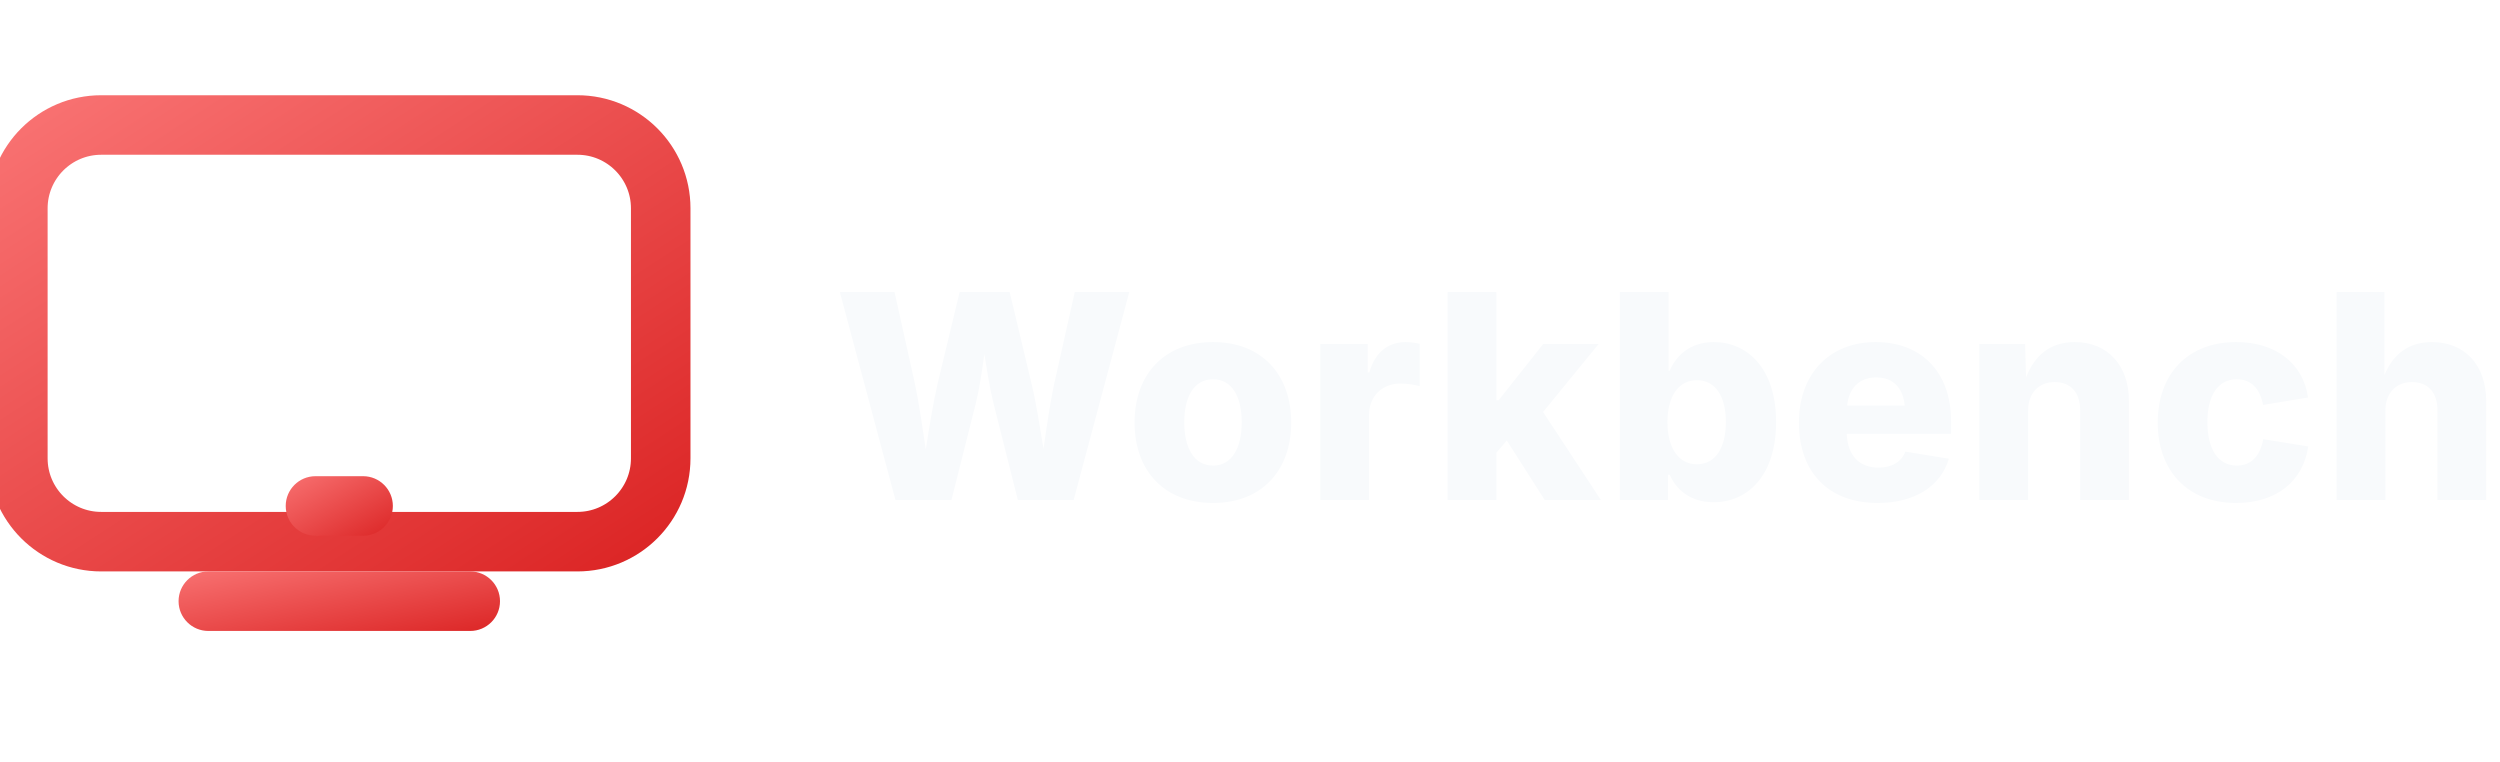
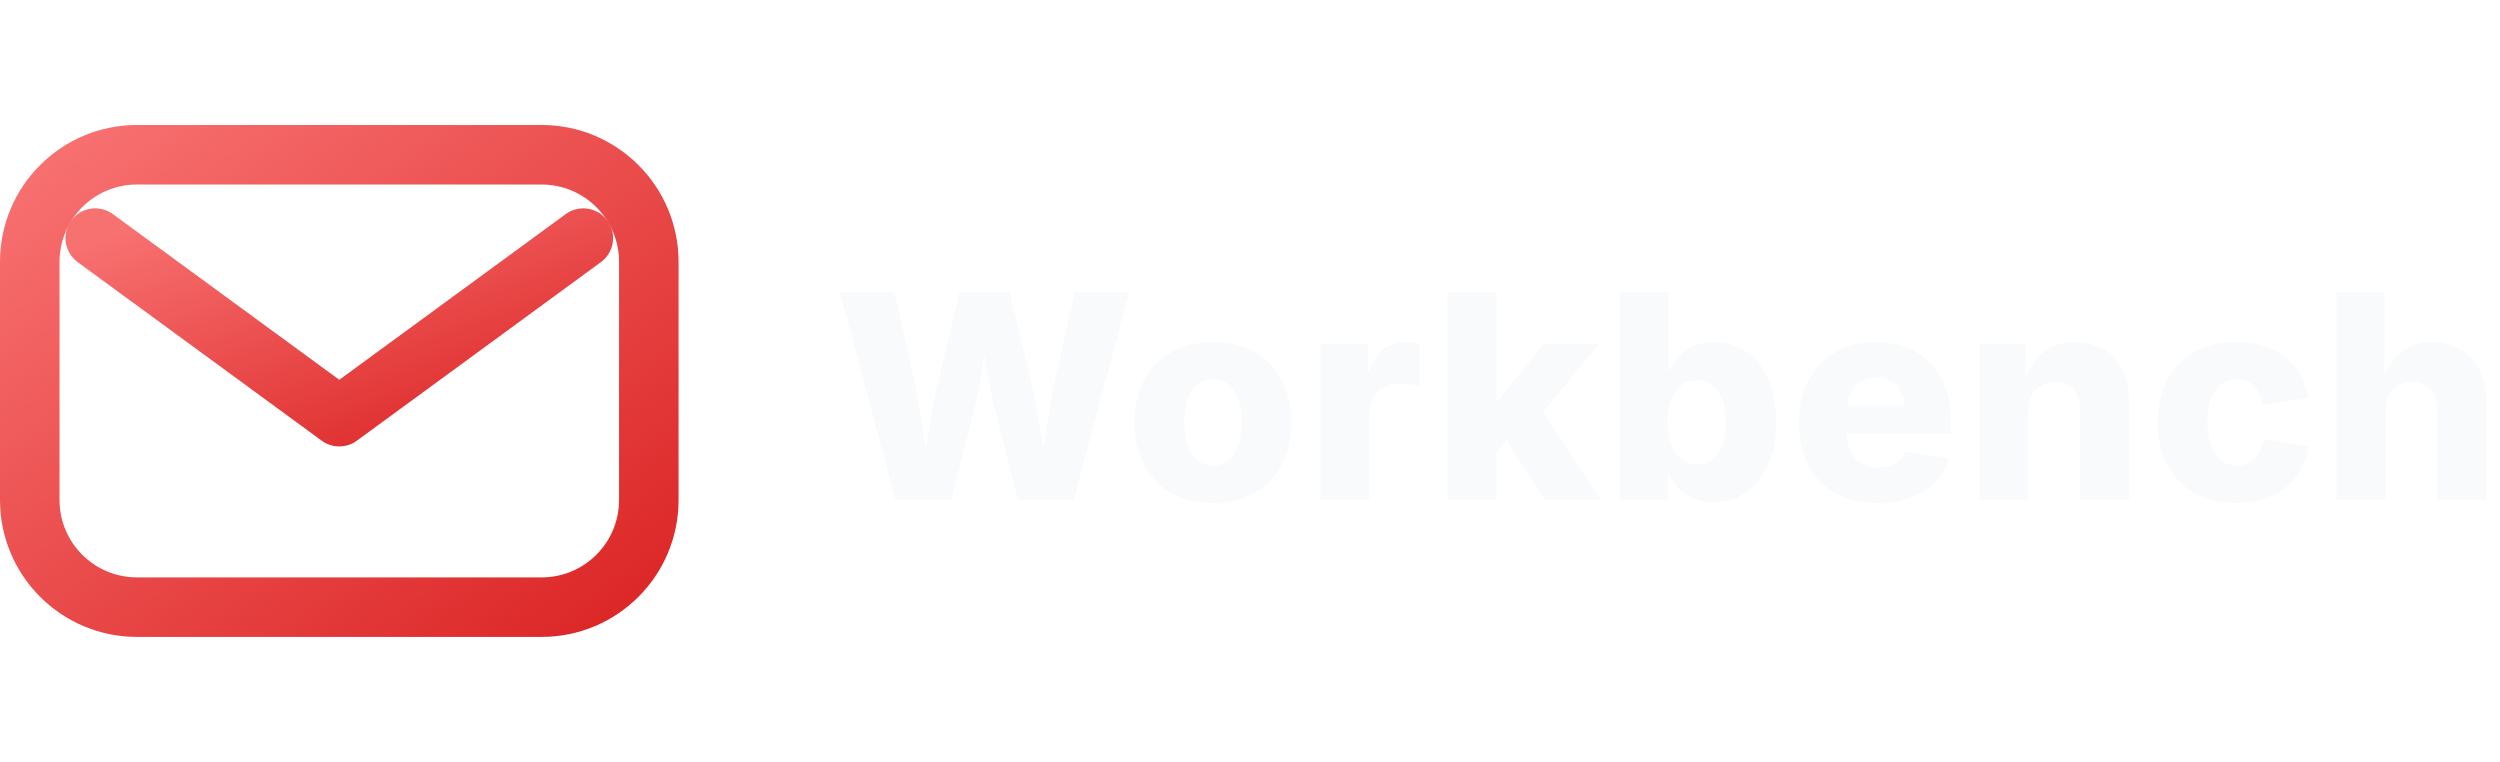
<svg xmlns="http://www.w3.org/2000/svg" width="210" height="64" viewBox="0 0 210 64" role="img" aria-labelledby="title">
  <defs>
    <linearGradient id="mark" x1="0" x2="1" y1="0" y2="1">
      <stop offset="0" stop-color="#f87171" />
      <stop offset="1" stop-color="#dc2626" />
    </linearGradient>
  </defs>
-   <rect x="1.5" y="10.5" width="54" height="35" rx="7" fill="none" stroke="url(#mark)" stroke-width="5" />
-   <rect x="15" y="48" width="27" height="5" rx="2.5" fill="url(#mark)" />
-   <rect x="24" y="40" width="9" height="5" rx="2.5" fill="url(#mark)" />
+   <rect x="2.5" y="13" width="52" height="38" rx="9" fill="none" stroke="url(#mark)" stroke-width="5" />
+   <path d="M8 20 L28.5 35 L49 20" fill="none" stroke="url(#mark)" stroke-width="5" stroke-linecap="round" stroke-linejoin="round" />
  <text x="70" y="42" fill="#f8fafc" font-family="Inter, Segoe UI, Arial, sans-serif" font-size="24" font-weight="800" letter-spacing=".01em">Workbench</text>
</svg>
